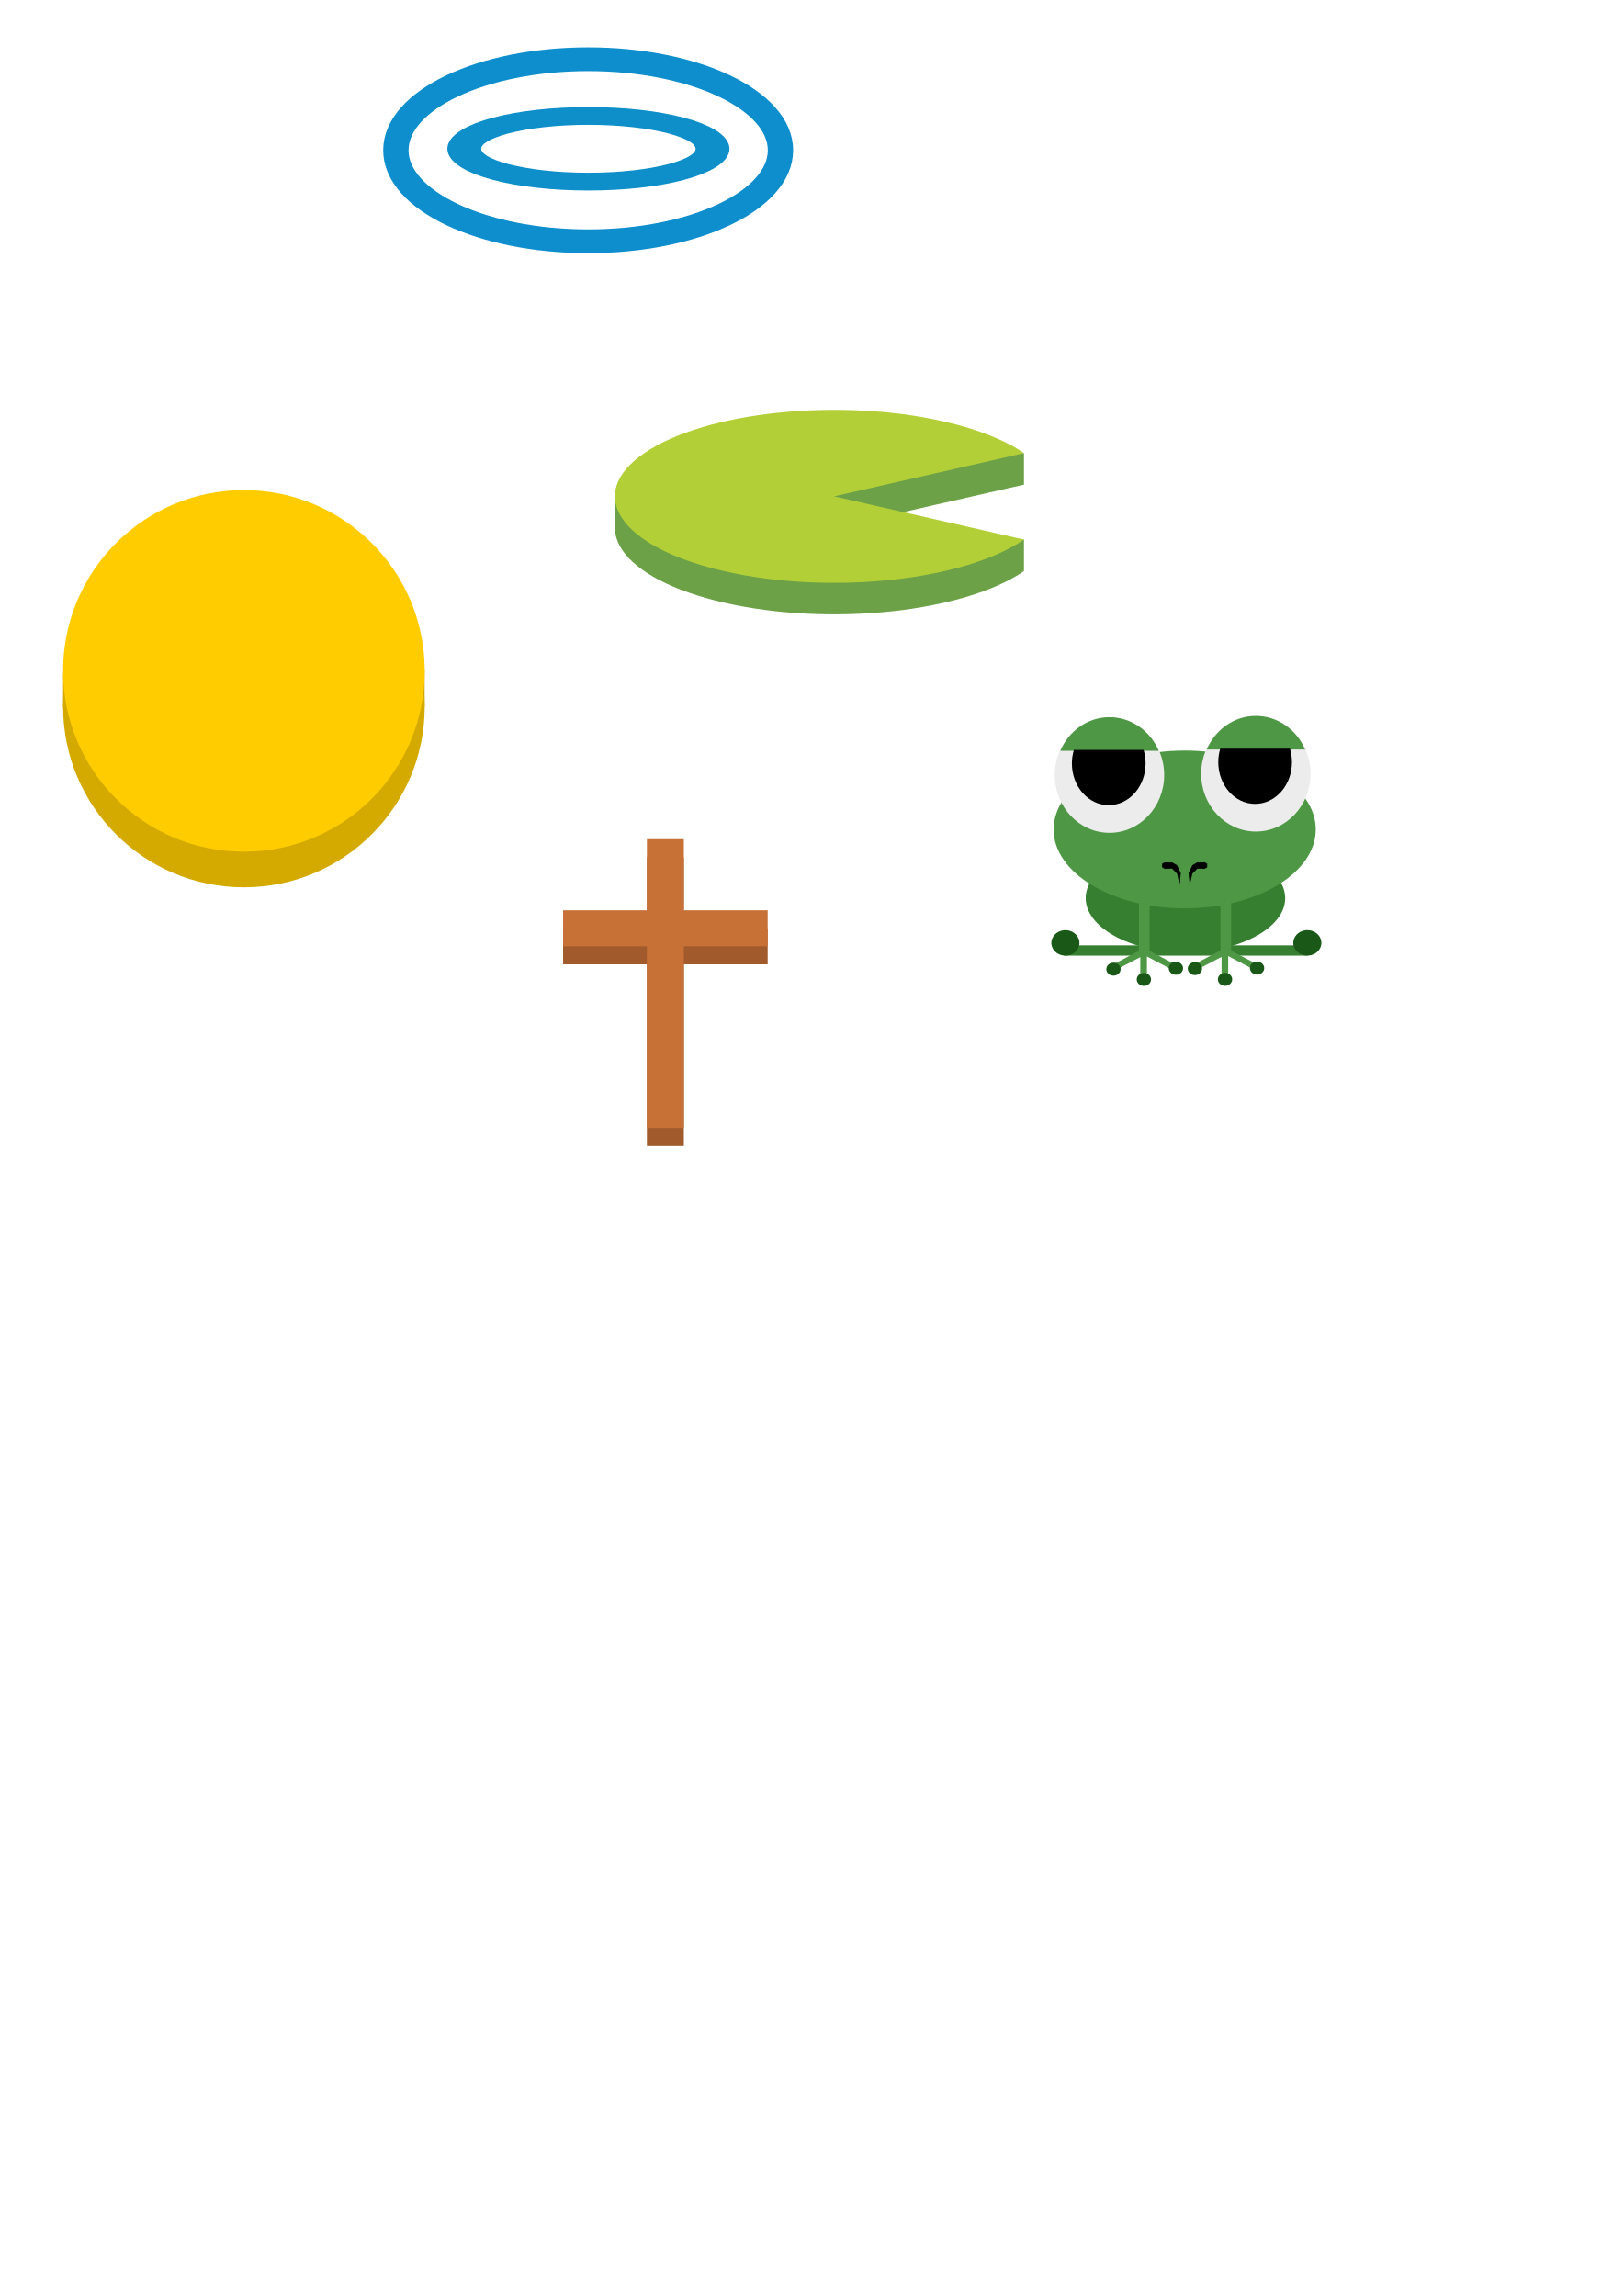
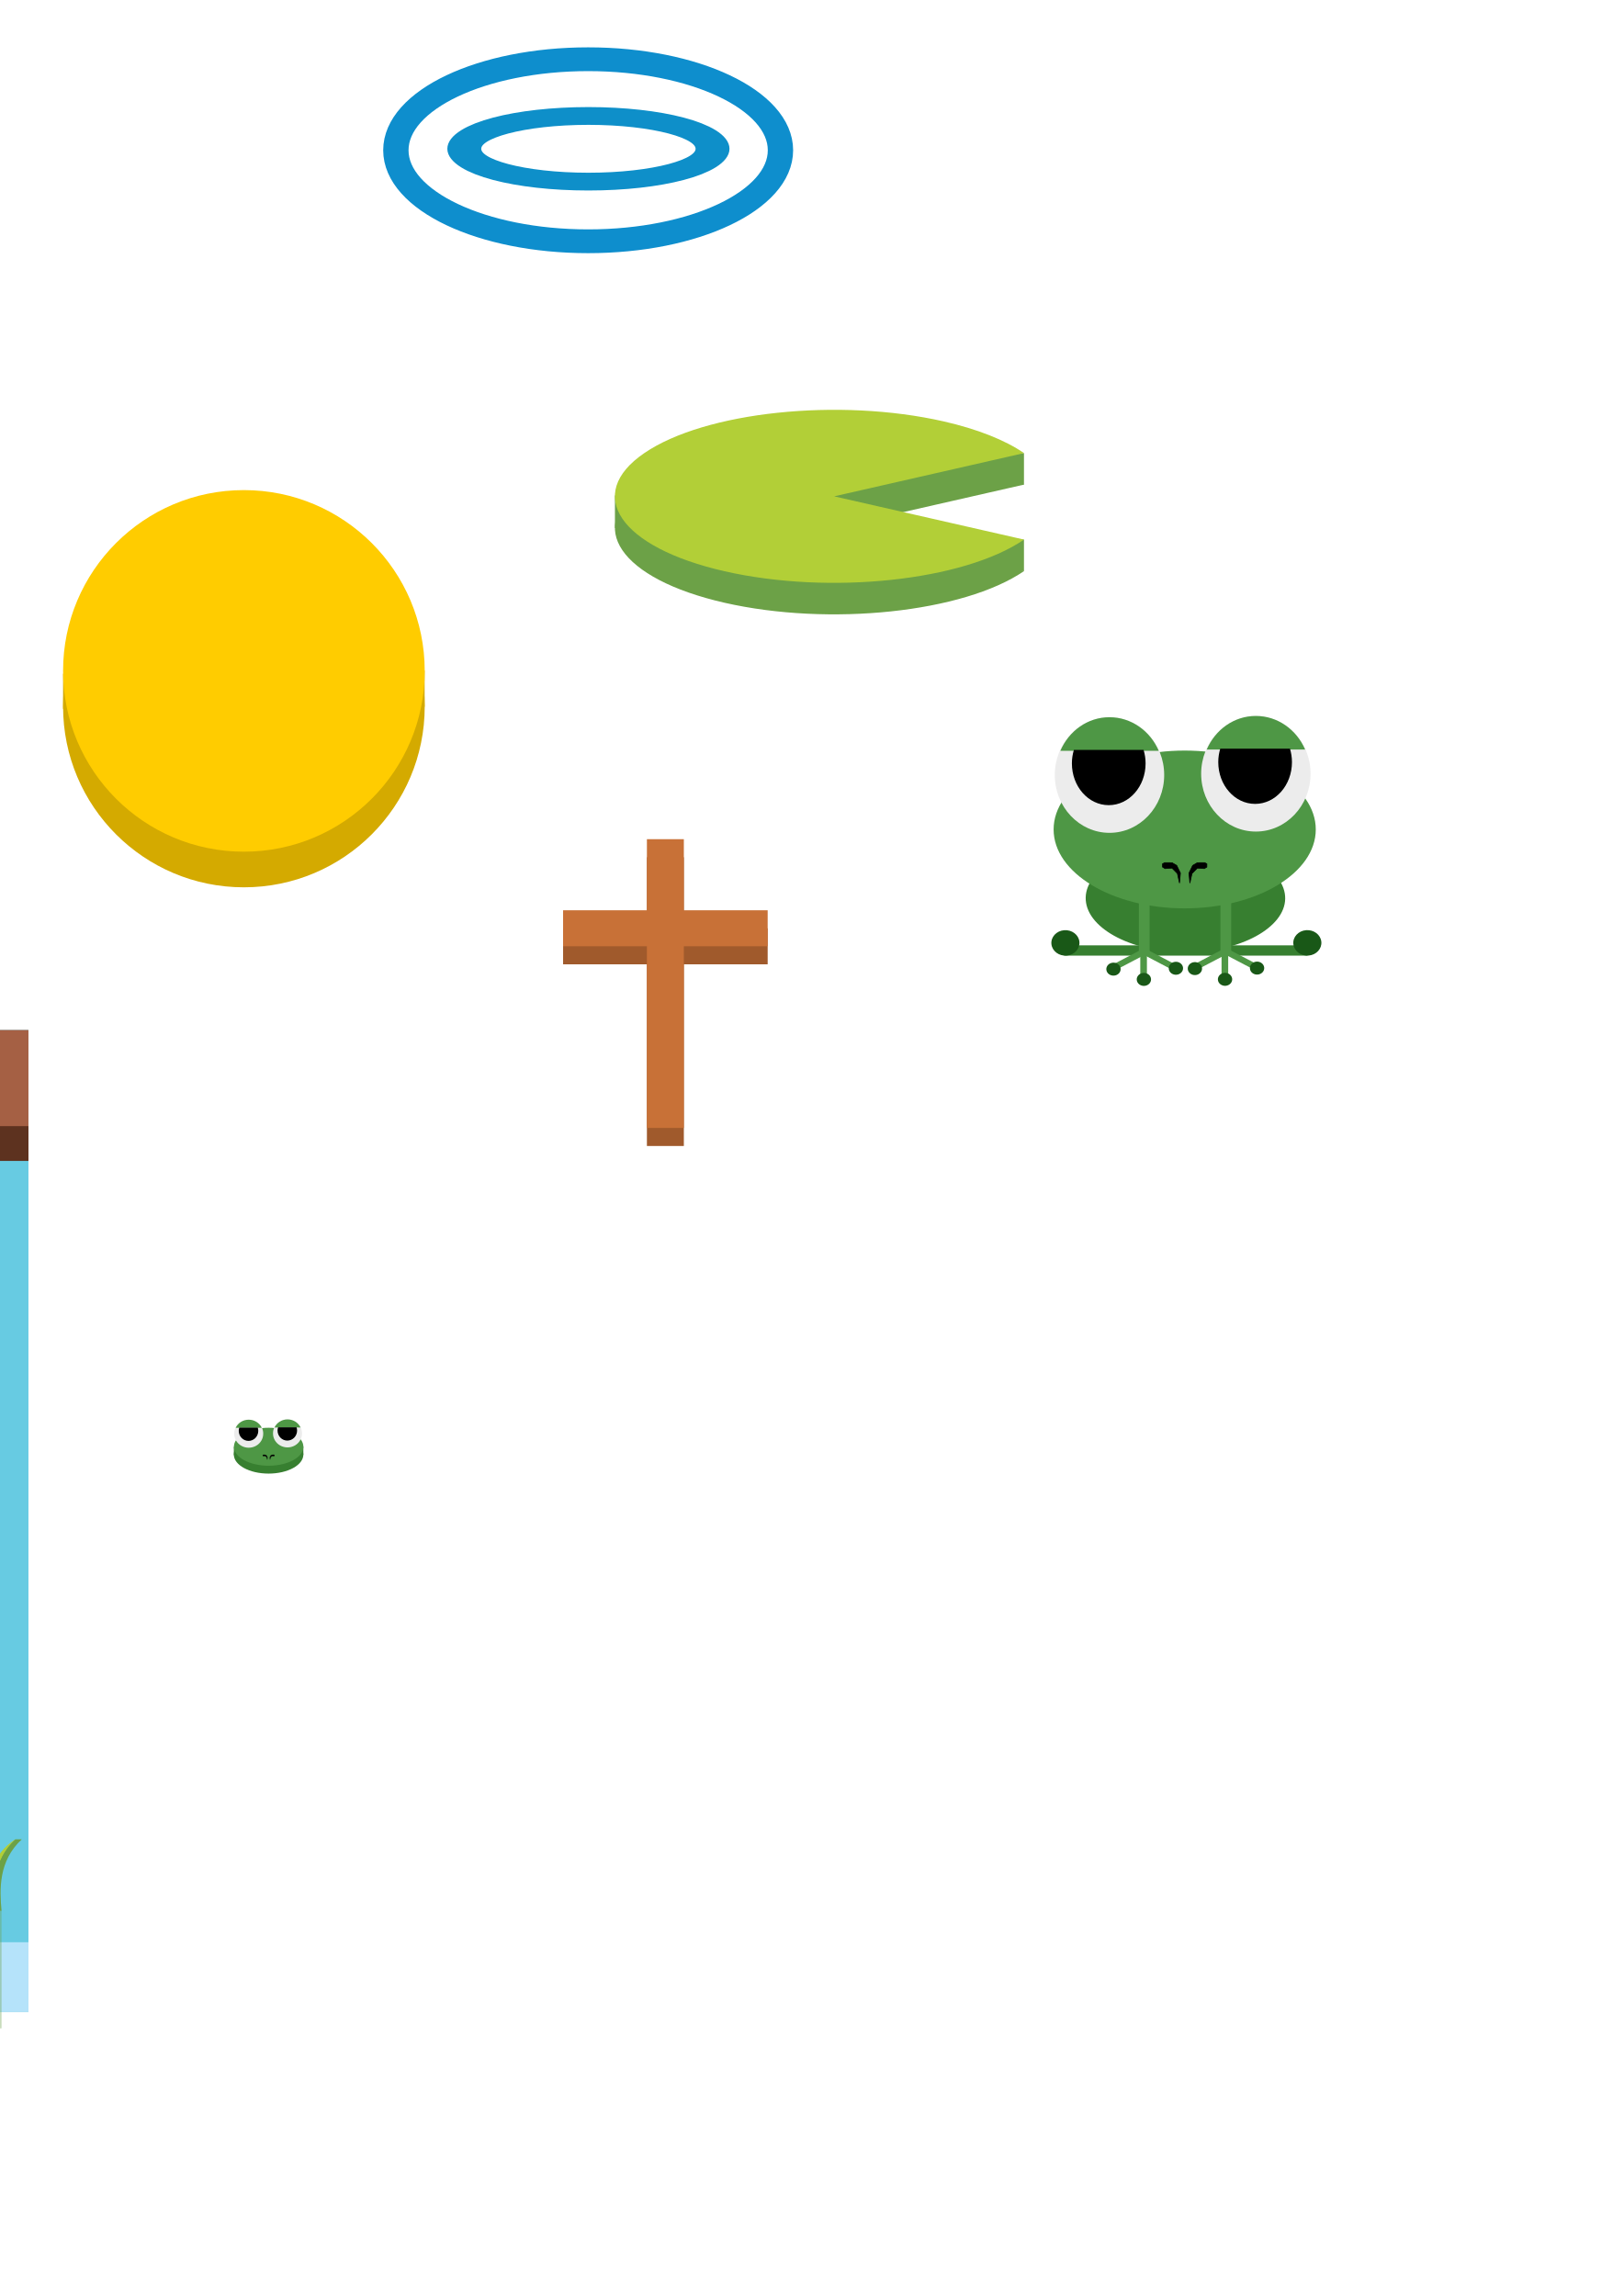
<svg xmlns="http://www.w3.org/2000/svg" width="210mm" height="297mm" id="svg2" version="1.1">
  <defs id="defs4">
-     </defs>
+     <linearGradient id="linearGradient5021">
+       <stop style="stop-color:#a56044;stop-opacity:1;" offset="0" id="stop5023" />
+       <stop id="stop5029" offset="0.353" style="stop-color:#94563d;stop-opacity:1;" />
+       <stop style="stop-color:#844d36;stop-opacity:1;" offset="1" id="stop5025" />
+     </linearGradient>
+   </defs>
  <g id="layer1">
+     <rect style="fill:#67cbe2;fill-opacity:1;fill-rule:nonzero;stroke:none" id="rect3093" width="640" height="480" x="-626.093" y="503.565" />
+     <rect style="fill:#b5e3fa;fill-opacity:1;fill-rule:nonzero;stroke:none" id="rect3093-2" width="640" height="34" x="-626.093" y="949.565" />
+     <rect style="fill:#a56044;fill-opacity:1;fill-rule:nonzero;stroke:none" id="rect3093-2-8" width="640" height="64" x="-626.093" y="503.565" />
    <g id="g4574" transform="translate(168,-312)">
      <path transform="matrix(2.818171,0,0,2.824683,-646.0958,-951.8932)" d="m 373.719,593.594 c -4.804,0.24 -8.987,1.546 -11.812,3.406 -2.825,1.86 -4.285,4.228 -3.875,6.719 0.41,2.491 2.684,4.75 6.094,6.312 3.41,1.563 7.915,2.427 12.719,2.188 4.804,-0.24 8.964,-1.546 11.781,-3.406 2.817,-1.86 4.285,-4.227 3.875,-6.719 -0.41,-2.491 -2.661,-4.75 -6.062,-6.312 -3.402,-1.563 -7.915,-2.427 -12.719,-2.188 z" id="path3914" style="fill:#377f30;fill-opacity:1;fill-rule:nonzero;stroke:none" />
      <path transform="matrix(2.929017,0,0,2.796146,-687.0163,-935.4356)" d="m 396.786,591.157 c 0,7.619 -9.794,13.795 -21.875,13.795 -12.081,0 -21.875,-6.176 -21.875,-13.795 0,-7.619 9.794,-13.795 21.875,-13.795 12.081,0 21.875,6.176 21.875,13.795 z" id="path3867" style="fill:#4e9745;fill-opacity:1;fill-rule:nonzero;stroke:none" />
      <path transform="matrix(3.482264,0,0,2.729591,-887.9802,-891.3963)" d="m 370.179,579.684 c 0,5.72 -3.438,10.357 -7.679,10.357 -4.241,0 -7.679,-4.637 -7.679,-10.357 0,-5.72 3.438,-10.357 7.679,-10.357 4.241,0 7.679,4.637 7.679,10.357 z" id="path3900" style="fill:#ececec;fill-opacity:1;fill-rule:nonzero;stroke:none" />
      <path id="path3869" d="m 374.328,662.653 c -10.675,0 -19.822,6.714 -24.014,16.424 l 48.117,0 c -4.191,-9.716 -13.425,-16.424 -24.103,-16.424 z" style="fill:#4e9745;fill-opacity:1;fill-rule:nonzero;stroke:none" />
      <path id="path3895" d="m 356.935,678.643 c -0.616,2.064 -0.971,4.27 -0.971,6.57 0,11.315 8.05,20.43 18.011,20.43 9.961,0 18.011,-9.115 18.011,-20.43 0,-2.3 -0.355,-4.506 -0.971,-6.57 l -34.079,0 z" style="fill:#000000;fill-opacity:1;fill-rule:nonzero;stroke:none" />
      <rect y="774.181" x="352.198" height="5.027" width="118.99" id="rect4036" style="fill:#377f30;fill-opacity:1;fill-rule:nonzero;stroke:none" />
      <rect y="750.618" x="388.706" height="28.553" width="5.244" id="rect4056" style="fill:#4e9745;fill-opacity:1;fill-rule:nonzero;stroke:none" />
      <rect y="750.655" x="428.588" height="28.553" width="5.244" id="rect4056-1" style="fill:#4e9745;fill-opacity:1;fill-rule:nonzero;stroke:none" />
      <rect y="777.758" x="429.123" height="11.104" width="3.246" id="rect4076" style="fill:#4e9745;fill-opacity:1;fill-rule:nonzero;stroke:none" />
      <rect y="774.185" x="389.393" height="15.636" width="3.246" id="rect4076-0" style="fill:#4e9745;fill-opacity:1;fill-rule:nonzero;stroke:none" />
      <rect transform="matrix(0.5367873,-0.8437176,0.8857875,0.464091,0,0)" y="783.745" x="-491.489" height="16.846" width="3.024" id="rect4076-0-4" style="fill:#4e9745;fill-opacity:1;fill-rule:nonzero;stroke:none" />
      <rect transform="matrix(0.5367873,-0.8437176,0.8857875,0.464091,0,0)" y="748.642" x="-510.169" height="16.846" width="3.024" id="rect4076-0-4-5" style="fill:#4e9745;fill-opacity:1;fill-rule:nonzero;stroke:none" />
      <rect transform="matrix(0.5367873,0.8437176,-0.8857875,0.464091,0,0)" y="85.658" x="871.64" height="16.846" width="3.024" id="rect4076-0-49" style="fill:#4e9745;fill-opacity:1;fill-rule:nonzero;stroke:none" />
      <rect transform="matrix(0.5367873,0.8437176,-0.8857875,0.464091,0,0)" y="52.559" x="890.036" height="16.846" width="3.024" id="rect4076-0-49-5" style="fill:#4e9745;fill-opacity:1;fill-rule:nonzero;stroke:none" />
      <path transform="matrix(3.482264,0,0,2.729591,-816.4294,-892.0165)" d="m 370.179,579.684 c 0,5.72 -3.438,10.357 -7.679,10.357 -4.241,0 -7.679,-4.637 -7.679,-10.357 0,-5.72 3.438,-10.357 7.679,-10.357 4.241,0 7.679,4.637 7.679,10.357 z" id="path3900-6" style="fill:#ececec;fill-opacity:1;fill-rule:nonzero;stroke:none" />
      <path id="path3869-4" d="m 445.879,662.033 c -10.675,0 -19.821,6.714 -24.014,16.424 l 48.117,0 c -4.191,-9.716 -13.424,-16.424 -24.103,-16.424 z" style="fill:#4e9745;fill-opacity:1;fill-rule:nonzero;stroke:none" />
      <path id="path3895-8" d="m 428.486,678.023 c -0.616,2.064 -0.971,4.269 -0.971,6.57 0,11.315 8.05,20.431 18.011,20.431 9.961,0 18.011,-9.116 18.011,-20.431 0,-2.3 -0.355,-4.506 -0.971,-6.57 l -34.079,0 z" style="fill:#000000;fill-opacity:1;fill-rule:nonzero;stroke:none" />
      <path transform="matrix(2.825233,0,0,2.563826,-529.1886,-795.3286)" d="m 356.46,611.483 c 0.121,1.337 -0.864,2.519 -2.201,2.64 -1.337,0.121 -2.519,-0.864 -2.64,-2.201 -0.121,-1.337 0.864,-2.519 2.201,-2.64 1.337,-0.121 2.519,0.864 2.64,2.201" id="path3924" style="fill:#195817;fill-opacity:1;fill-rule:nonzero;stroke:none" />
      <path transform="matrix(2.825233,0,0,2.563826,-647.4533,-795.3092)" d="m 356.46,611.483 c 0.121,1.337 -0.864,2.519 -2.201,2.64 -1.337,0.121 -2.519,-0.864 -2.64,-2.201 -0.121,-1.337 0.864,-2.519 2.201,-2.64 1.337,-0.121 2.519,0.864 2.64,2.201" id="path3924-0" style="fill:#195817;fill-opacity:1;fill-rule:nonzero;stroke:none" />
      <path transform="matrix(2.825233,0,0,2.563826,-617.2822,-796.1641)" d="m 363.713,616.761 c 0.062,0.681 -0.44,1.282 -1.121,1.344 -0.681,0.062 -1.282,-0.44 -1.344,-1.121 -0.062,-0.681 0.44,-1.282 1.121,-1.344 0.681,-0.062 1.282,0.44 1.344,1.121" id="path3944" style="fill:#195817;fill-opacity:1;fill-rule:nonzero;stroke:none" />
      <path d="m 363.713,616.761 c 0.062,0.681 -0.44,1.282 -1.121,1.344 -0.681,0.062 -1.282,-0.44 -1.344,-1.121 -0.062,-0.681 0.44,-1.282 1.121,-1.344 0.681,-0.062 1.282,0.44 1.344,1.121" id="path3944-3" style="fill:#195817;fill-opacity:1;fill-rule:nonzero;stroke:none" transform="matrix(2.825233,0,0,2.563826,-647.802,-795.7357)" />
      <path transform="matrix(2.825233,0,0,2.563826,-632.9374,-790.7156)" d="m 363.713,616.761 c 0.062,0.681 -0.44,1.282 -1.121,1.344 -0.681,0.062 -1.282,-0.44 -1.344,-1.121 -0.062,-0.681 0.44,-1.282 1.121,-1.344 0.681,-0.062 1.282,0.44 1.344,1.121" id="path3944-4" style="fill:#195817;fill-opacity:1;fill-rule:nonzero;stroke:none" />
      <path transform="matrix(2.825233,0,0,2.563826,-608.0008,-796.0035)" d="m 363.713,616.761 c 0.062,0.681 -0.44,1.282 -1.121,1.344 -0.681,0.062 -1.282,-0.44 -1.344,-1.121 -0.062,-0.681 0.44,-1.282 1.121,-1.344 0.681,-0.062 1.282,0.44 1.344,1.121" id="path3944-4-0" style="fill:#195817;fill-opacity:1;fill-rule:nonzero;stroke:none" />
      <path transform="matrix(2.825233,0,0,2.563826,-577.6096,-796.2466)" d="m 363.713,616.761 c 0.062,0.681 -0.44,1.282 -1.121,1.344 -0.681,0.062 -1.282,-0.44 -1.344,-1.121 -0.062,-0.681 0.44,-1.282 1.121,-1.344 0.681,-0.062 1.282,0.44 1.344,1.121" id="path3944-4-0-0" style="fill:#195817;fill-opacity:1;fill-rule:nonzero;stroke:none" />
      <path transform="matrix(2.825233,0,0,2.563826,-593.2675,-790.7544)" d="m 363.713,616.761 c 0.062,0.681 -0.44,1.282 -1.121,1.344 -0.681,0.062 -1.282,-0.44 -1.344,-1.121 -0.062,-0.681 0.44,-1.282 1.121,-1.344 0.681,-0.062 1.282,0.44 1.344,1.121" id="path3944-4-0-0-5" style="fill:#195817;fill-opacity:1;fill-rule:nonzero;stroke:none" />
      <g transform="matrix(2.825233,0,0,2.563826,-973.3891,-809.6983)" id="g4392">
        <path style="fill:#000000;fill-opacity:1;stroke:#000000;stroke-width:0.119;stroke-linecap:butt;stroke-linejoin:miter;stroke-miterlimit:4;stroke-opacity:1;stroke-dasharray:none" d="m 487.852,602.016 -1.25,-0.016 -0.391,0.227 0,0.625 0.438,0.297 1.211,-0.094 0.922,1.031 0.367,1.828 0.156,-1.914 -0.641,-1.461 -0.812,-0.524" id="path4367" />
        <path style="fill:#000000;fill-opacity:1;stroke:#000000;stroke-width:0.119;stroke-linecap:butt;stroke-linejoin:miter;stroke-miterlimit:4;stroke-opacity:1;stroke-dasharray:none" d="m 492.239,602.016 1.25,-0.016 0.391,0.227 0,0.625 -0.438,0.297 -1.211,-0.094 -0.922,1.031 -0.367,1.828 -0.156,-1.914 0.641,-1.461 0.812,-0.524" id="path4367-1" />
      </g>
    </g>
    <g id="g4568" transform="translate(-42,-310)">
      <path transform="translate(-0.7071183,3.989592)" d="m 250.316,651.433 c 0,48.816 -39.573,88.388 -88.388,88.388 -48.816,0 -88.388,-39.573 -88.388,-88.388 0,-48.816 39.573,-88.388 88.388,-88.388 48.816,0 88.388,39.573 88.388,88.388 z" id="path4396" style="fill:#d4aa00;fill-opacity:1;fill-rule:nonzero;stroke:none" />
      <rect y="639.368" x="72.832" height="17.192" width="6.01" id="rect4465" style="fill:#d4aa00;fill-opacity:1;fill-rule:nonzero;stroke:none" />
      <rect y="637.865" x="247.134" height="17.633" width="2.431" id="rect4467" style="fill:#d4aa00;fill-opacity:1;fill-rule:nonzero;stroke:none" />
      <path d="m 250.316,651.433 c 0,48.816 -39.573,88.388 -88.388,88.388 -48.816,0 -88.388,-39.573 -88.388,-88.388 0,-48.816 39.573,-88.388 88.388,-88.388 48.816,0 88.388,39.573 88.388,88.388 z" id="path4396-4" style="fill:#ffcc00;fill-opacity:1;fill-rule:nonzero;stroke:none" transform="translate(-0.7071183,-13.43501)" />
    </g>
    <g id="g4604" transform="translate(708,-444)">
      <path d="m -432.749,897.865 100,0 0,17.593 -100,0 z m 40.972,-34.756 18.056,0 0,141.169 -18.056,0 z" style="fill:#a05a2c;fill-opacity:1;fill-rule:nonzero;stroke:none" id="rect4440" />
      <path d="m -432.749,889.035 100,0 0,17.593 -100,0 z m 40.972,-34.756 18.056,0 0,141.169 -18.056,0 z" style="fill:#c87137;fill-opacity:1;fill-rule:nonzero;stroke:none" id="rect4440-5" />
    </g>
    <g id="g4560" transform="translate(698,-252)">
      <g id="g4531">
        <rect style="fill:#6ca147;fill-opacity:1;fill-rule:nonzero;stroke:none" id="rect4511" width="27.64" height="15.405" x="-225.101" y="473.535" />
        <path style="fill:#6ca147;fill-opacity:1;fill-rule:nonzero;stroke:none" id="path4469-0" d="m -24.002,321.214 c -64.046,37.879 -205.893,50.857 -316.824,28.988 -110.931,-21.869 -148.939,-70.305 -84.893,-108.184 64.046,-37.879 205.893,-50.857 316.824,-28.988 35.258,6.951 64.536,16.948 84.893,28.988 l -200.858,39.598 z" transform="matrix(0.4620774,0,0,0.5339998,-186.3356,359.6817)" />
        <rect style="fill:#6ca147;fill-opacity:1;fill-rule:nonzero;stroke:none" id="rect4509" width="5.881" height="15.971" x="-397.408" y="494.207" />
        <rect style="fill:#6ca147;fill-opacity:1;fill-rule:nonzero;stroke:none" id="rect4511-5" width="27.64" height="15.405" x="-225.101" y="515.795" />
        <path style="fill:#b2cf37;fill-opacity:1;fill-rule:nonzero;stroke:none" id="path4469-0-6" d="m -24.002,321.214 c -64.046,37.879 -205.893,50.857 -316.824,28.988 -110.931,-21.869 -148.939,-70.305 -84.893,-108.184 64.046,-37.879 205.893,-50.857 316.824,-28.988 35.258,6.951 64.536,16.948 84.893,28.988 l -200.858,39.598 z" transform="matrix(0.4620774,0,0,0.5339998,-186.3356,344.2771)" />
      </g>
    </g>
    <g id="g4556" transform="translate(616,-278)">
      <path transform="matrix(0.2472881,0,0,0.1297005,-412.8293,309.7218)" d="m 586.899,316.264 c 0,68.342 -109.854,123.744 -245.366,123.744 -135.512,0 -245.366,-55.402 -245.366,-123.744 0,-68.342 109.854,-123.744 245.366,-123.744 135.512,0 245.366,55.402 245.366,123.744 z" id="path4418-8-9" style="fill:none;stroke:#0e8fc9;stroke-width:67.005;stroke-miterlimit:4;stroke-opacity:1;stroke-dasharray:none;stroke-dashoffset:0" />
      <path transform="matrix(0.3831011,0,0,0.3596143,-459.3336,237.7261)" d="m 586.899,316.264 c 0,68.342 -109.854,123.744 -245.366,123.744 -135.512,0 -245.366,-55.402 -245.366,-123.744 0,-68.342 109.854,-123.744 245.366,-123.744 135.512,0 245.366,55.402 245.366,123.744 z" id="path4418" style="fill:none;stroke:#0e8ecd;stroke-width:32.33;stroke-miterlimit:4;stroke-opacity:1;stroke-dasharray:none;stroke-dashoffset:0" />
    </g>
+     <path style="fill:#6ca147;fill-opacity:1;stroke:none" d="m -589.898,907.304 2.092,-0.005 c 0,0 9.288,7.521 6.603,28.02 l -2.094,0.004 c 0.644,-8.415 1.02,-19.605 -6.601,-28.02 z" id="path3876-1" />
+     <path style="fill:#b2cf37;fill-opacity:1;stroke:none" d="m -587.804,907.3 c 7.819,5.84 9.793,16.839 9.121,26.078 l -2.52,1.942 c 0.644,-8.415 1.02,-19.605 -6.601,-28.02 z" id="path3876" />
+     <g id="g3917" transform="matrix(0.8037536,0,0,0.8037536,85.57914,206.5929)">
+       <path id="path3876-1-7" d="m -839.773,849.223 4.5,-0.01 c 0,0 19.984,16.181 14.207,60.289 l -4.505,0.009 c 1.386,-18.106 2.194,-42.181 -14.202,-60.288 z" style="fill:#6ca147;fill-opacity:1;stroke:none" />
+       <path id="path3876-4" d="m -835.268,849.217 c 16.823,12.565 21.071,36.23 19.624,56.109 l -5.423,4.178 c 1.386,-18.106 2.194,-42.181 -14.202,-60.288 z" style="fill:#b2cf37;fill-opacity:1;stroke:none" />
+     </g>
+     <g id="g3917-0" transform="matrix(-0.8037536,0,0,0.8037536,-1176.937,209.7688)">
+       <path id="path3876-1-7-9" d="m -839.773,849.223 4.5,-0.01 c 0,0 19.984,16.181 14.207,60.289 l -4.505,0.009 c 1.386,-18.106 2.194,-42.181 -14.202,-60.288 z" style="fill:#6ca147;fill-opacity:1;stroke:none" />
+       <path id="path3876-4-4" d="m -835.268,849.217 c 16.823,12.565 21.071,36.23 19.624,56.109 l -5.423,4.178 c 1.386,-18.106 2.194,-42.181 -14.202,-60.288 z" style="fill:#b2cf37;fill-opacity:1;stroke:none" />
+     </g>
+     <g id="g3917-0-8" transform="matrix(-0.4412944,0,0,0.4412944,-887.1587,539.8655)">
+       <path id="path3876-1-7-9-8" d="m -839.773,849.223 4.5,-0.01 c 0,0 19.984,16.181 14.207,60.289 l -4.505,0.009 c 1.386,-18.106 2.194,-42.181 -14.202,-60.288 z" style="fill:#6ca147;fill-opacity:1;stroke:none" />
+       <path id="path3876-4-4-2" d="m -835.268,849.217 c 16.823,12.565 21.071,36.23 19.624,56.109 l -5.423,4.178 c 1.386,-18.106 2.194,-42.181 -14.202,-60.288 z" style="fill:#b2cf37;fill-opacity:1;stroke:none" />
+     </g>
+     <g id="g3917-0-8-4" transform="matrix(-0.587922,0,0,0.587922,-987.8277,409.2423)">
+       <path id="path3876-1-7-9-8-5" d="m -839.773,849.223 4.5,-0.01 c 0,0 19.984,16.181 14.207,60.289 l -4.505,0.009 c 1.386,-18.106 2.194,-42.181 -14.202,-60.288 z" style="fill:#6ca147;fill-opacity:1;stroke:none" />
+       <path id="path3876-4-4-2-5" d="m -835.268,849.217 c 16.823,12.565 21.071,36.23 19.624,56.109 l -5.423,4.178 c 1.386,-18.106 2.194,-42.181 -14.202,-60.288 z" style="fill:#b2cf37;fill-opacity:1;stroke:none" />
+     </g>
+     <g id="g3917-1" transform="matrix(0.65,0,0,0.5593753,-63.96829,426.8434)">
+       <path id="path3876-1-7-7" d="m -839.773,849.223 4.5,-0.01 c 0,0 19.984,16.181 14.207,60.289 l -4.505,0.009 c 1.386,-18.106 2.194,-42.181 -14.202,-60.288 z" style="fill:#6ca147;fill-opacity:1;stroke:none" />
+       <path id="path3876-4-1" d="m -835.268,849.217 c 16.823,12.565 21.071,36.23 19.624,56.109 l -5.423,4.178 c 1.386,-18.106 2.194,-42.181 -14.202,-60.288 z" style="fill:#b2cf37;fill-opacity:1;stroke:none" />
+     </g>
+     <g id="g4131" transform="matrix(0.2662053,0,0,0.2662053,-259.4978,728.1388)">
+       <rect y="666.459" x="-1134.376" height="134.704" width="4.596" id="rect4017" style="fill:#b2cf37;fill-opacity:1;fill-rule:nonzero;stroke:none" />
+       <rect y="666.459" x="-1138.972" height="134.704" width="4.596" id="rect4017-1" style="fill:#6ca147;fill-opacity:1;fill-rule:nonzero;stroke:none" />
+       <g transform="matrix(0.2829342,0,0,0.2238102,-753.9152,463.6315)" id="g4085">
+         <rect style="fill:#451808;fill-opacity:1;fill-rule:nonzero;stroke:none" id="rect4063" width="36.75" height="8.078" x="-1356.75" y="597.534" ry="0" />
+         <rect style="fill:#451808;fill-opacity:1;fill-rule:nonzero;stroke:none" id="rect4041-5" width="69.178" height="352.073" x="-1454.214" y="197.77" ry="33.234" transform="matrix(0.9608236,-0.2771607,0,1,0,0)" />
+         <rect style="fill:#451808;fill-opacity:1;fill-rule:nonzero;stroke:none" id="rect4065" width="37.237" height="7.865" x="-1184.353" y="1230.105" ry="0" transform="matrix(0.9731178,0.2303077,-0.1847764,0.9827806,0,0)" />
+         <rect style="fill:#451808;fill-opacity:1;fill-rule:nonzero;stroke:none" id="rect4065-2" width="37.123" height="6.686" x="-1181.91" y="879.138" ry="0" transform="matrix(0.974241,0.2255093,-0.2255093,0.974241,0,0)" />
+         <rect style="fill:#68230b;fill-opacity:1;fill-rule:nonzero;stroke:none" id="rect4041" width="69.178" height="352.073" x="-1418.889" y="215.507" ry="33.234" transform="matrix(0.9608236,-0.2771607,0,1,0,0)" />
+       </g>
+     </g>
+     <g id="g4141" transform="matrix(-0.3031453,0,0,0.2602168,-875.898,704.8052)">
+       <rect y="798.446" x="-1082.338" height="134.704" width="4.596" id="rect4017-7" style="fill:#b2cf37;fill-opacity:1;fill-rule:nonzero;stroke:none" />
+       <rect y="798.446" x="-1086.934" height="134.704" width="4.596" id="rect4017-1-6" style="fill:#6ca147;fill-opacity:1;fill-rule:nonzero;stroke:none" />
+       <g transform="matrix(0.2829342,0,0,0.2238102,-701.8767,595.6189)" id="g4085-1">
+         <rect style="fill:#451808;fill-opacity:1;fill-rule:nonzero;stroke:none" id="rect4063-4" width="36.75" height="8.078" x="-1356.75" y="597.534" ry="0" />
+         <rect style="fill:#451808;fill-opacity:1;fill-rule:nonzero;stroke:none" id="rect4041-5-2" width="69.178" height="352.073" x="-1454.214" y="197.77" ry="33.234" transform="matrix(0.9608236,-0.2771607,0,1,0,0)" />
+         <rect style="fill:#451808;fill-opacity:1;fill-rule:nonzero;stroke:none" id="rect4065-3" width="37.237" height="7.865" x="-1184.353" y="1230.105" ry="0" transform="matrix(0.9731178,0.2303077,-0.1847764,0.9827806,0,0)" />
+         <rect style="fill:#451808;fill-opacity:1;fill-rule:nonzero;stroke:none" id="rect4065-2-2" width="37.123" height="6.686" x="-1181.91" y="879.138" ry="0" transform="matrix(0.974241,0.2255093,-0.2255093,0.974241,0,0)" />
+         <rect style="fill:#68230b;fill-opacity:1;fill-rule:nonzero;stroke:none" id="rect4041-2" width="69.178" height="352.073" x="-1418.889" y="215.507" ry="33.234" transform="matrix(0.9608236,-0.2771607,0,1,0,0)" />
+       </g>
+     </g>
+     <rect style="opacity:0.37;fill:#6ca147;fill-opacity:1;fill-rule:nonzero;stroke:none" id="rect4532" width="3.688" height="55.392" x="-578" y="937.303" />
+     <rect style="opacity:0.37;fill:#b2cf37;fill-opacity:1;fill-rule:nonzero;stroke:none" id="rect4534" width="4.25" height="58.688" x="-574.312" y="934.237" />
+     <rect style="opacity:0.37;fill:#6ca147;fill-opacity:1;fill-rule:nonzero;stroke:none" id="rect4532-7" width="2.989" height="55.392" x="-600.594" y="935.553" />
+     <rect style="opacity:0.37;fill:#b2cf37;fill-opacity:1;fill-rule:nonzero;stroke:none" id="rect4534-7" width="3.445" height="58.688" x="-597.604" y="932.487" />
+     <rect style="opacity:0.37;fill:#6ca147;fill-opacity:1;fill-rule:nonzero;stroke:none" id="rect4532-7-7" width="2.148" height="55.392" x="-583.31" y="935.309" />
+     <rect style="opacity:0.37;fill:#b2cf37;fill-opacity:1;fill-rule:nonzero;stroke:none" id="rect4534-7-3" width="2.475" height="58.688" x="-581.163" y="932.244" />
+     <rect style="opacity:0.37;fill:#6ca147;fill-opacity:1;fill-rule:nonzero;stroke:none" id="rect4532-7-7-3" width="1.219" height="55.39" x="-562.705" y="941.399" />
+     <rect style="opacity:0.37;fill:#b2cf37;fill-opacity:1;fill-rule:nonzero;stroke:none" id="rect4534-7-3-5" width="1.22" height="58.676" x="-561.486" y="938.342" />
+     <rect style="opacity:0.37;fill:#6ca147;fill-opacity:1;fill-rule:nonzero;stroke:none" id="rect4532-7-7-3-9" width="1.377" height="47.536" x="546.414" y="945.06" transform="scale(-1,1)" />
+     <rect style="opacity:0.37;fill:#b2cf37;fill-opacity:1;fill-rule:nonzero;stroke:none" id="rect4534-7-3-5-9" width="1.379" height="50.284" x="547.802" y="942.509" transform="scale(-1,1)" />
+     <rect style="opacity:0.37;fill:#6ca147;fill-opacity:1;fill-rule:nonzero;stroke:none" id="rect4532-7-7-3-9-8" width="1.978" height="55.354" x="522.842" y="941.224" transform="scale(-1,1)" />
+     <rect style="opacity:0.37;fill:#b2cf37;fill-opacity:1;fill-rule:nonzero;stroke:none" id="rect4534-7-3-5-9-1" width="2.4" height="58.5" x="524.831" y="938.429" transform="scale(-1,1)" />
+     <rect style="opacity:0.37;fill:#6ca147;fill-opacity:1;fill-rule:nonzero;stroke:none" id="rect4532-7-7-3-9-8-8" width="3.571" height="57.362" x="513.463" y="938.68" transform="scale(-1,1)" />
+     <rect style="opacity:0.37;fill:#b2cf37;fill-opacity:1;fill-rule:nonzero;stroke:none" id="rect4534-7-3-5-9-1-2" width="4.334" height="60.621" x="517.054" y="935.785" transform="scale(-1,1)" />
+     <rect style="opacity:0.37;fill:#6ca147;fill-opacity:1;fill-rule:nonzero;stroke:none" id="rect4532-7-7-3-9-8-6" width="2.575" height="56.107" x="502.591" y="942.86" transform="scale(-1,1)" />
+     <rect style="opacity:0.37;fill:#b2cf37;fill-opacity:1;fill-rule:nonzero;stroke:none" id="rect4534-7-3-5-9-1-6" width="3.125" height="59.295" x="505.181" y="940.027" transform="scale(-1,1)" />
+     <path style="fill:#6ca147;fill-opacity:1;stroke:none" d="m -10.697,904.886 -2.241,-0.005 c 0,0 -9.953,7.804 -7.075,29.076 l 2.244,0.004 c -0.69,-8.732 -1.093,-20.343 7.073,-29.075 z" id="path3876-1-0" />
+     <path style="fill:#b2cf37;fill-opacity:1;stroke:none" d="m -12.94,904.883 c -8.378,6.06 -10.494,17.473 -9.774,27.06 l 2.701,2.015 c -0.69,-8.732 -1.093,-20.343 7.073,-29.075 z" id="path3876-3" />
+     <g id="g3917-8" transform="matrix(-0.8612772,0,0,0.8340286,-734.5165,177.7817)">
+       <path id="path3876-1-7-0" d="m -839.773,849.223 4.5,-0.01 c 0,0 19.984,16.181 14.207,60.289 l -4.505,0.009 c 1.386,-18.106 2.194,-42.181 -14.202,-60.288 z" style="fill:#6ca147;fill-opacity:1;stroke:none" />
+       <path id="path3876-4-12" d="m -835.268,849.217 c 16.823,12.565 21.071,36.23 19.624,56.109 l -5.423,4.178 c 1.386,-18.106 2.194,-42.181 -14.202,-60.288 z" style="fill:#b2cf37;fill-opacity:1;stroke:none" />
+     </g>
+     <g id="g3917-0-5" transform="matrix(0.8612772,0,0,0.8340286,618.3564,181.0772)">
+       <path id="path3876-1-7-9-0" d="m -839.773,849.223 4.5,-0.01 c 0,0 19.984,16.181 14.207,60.289 l -4.505,0.009 c 1.386,-18.106 2.194,-42.181 -14.202,-60.288 z" style="fill:#6ca147;fill-opacity:1;stroke:none" />
+       <path id="path3876-4-4-9" d="m -835.268,849.217 c 16.823,12.565 21.071,36.23 19.624,56.109 l -5.423,4.178 c 1.386,-18.106 2.194,-42.181 -14.202,-60.288 z" style="fill:#b2cf37;fill-opacity:1;stroke:none" />
+     </g>
+     <g id="g3917-0-8-47" transform="matrix(0.4728773,0,0,0.4579167,307.8389,523.6078)">
+       <path id="path3876-1-7-9-8-8" d="m -839.773,849.223 4.5,-0.01 c 0,0 19.984,16.181 14.207,60.289 l -4.505,0.009 c 1.386,-18.106 2.194,-42.181 -14.202,-60.288 z" style="fill:#6ca147;fill-opacity:1;stroke:none" />
+       <path id="path3876-4-4-2-3" d="m -835.268,849.217 c 16.823,12.565 21.071,36.23 19.624,56.109 l -5.423,4.178 c 1.386,-18.106 2.194,-42.181 -14.202,-60.288 z" style="fill:#b2cf37;fill-opacity:1;stroke:none" />
+     </g>
+     <g id="g3917-0-8-4-5" transform="matrix(0.6299987,0,0,0.6100673,415.7126,388.0643)">
+       <path id="path3876-1-7-9-8-5-1" d="m -839.773,849.223 4.5,-0.01 c 0,0 19.984,16.181 14.207,60.289 l -4.505,0.009 c 1.386,-18.106 2.194,-42.181 -14.202,-60.288 z" style="fill:#6ca147;fill-opacity:1;stroke:none" />
+       <path id="path3876-4-4-2-5-2" d="m -835.268,849.217 c 16.823,12.565 21.071,36.23 19.624,56.109 l -5.423,4.178 c 1.386,-18.106 2.194,-42.181 -14.202,-60.288 z" style="fill:#b2cf37;fill-opacity:1;stroke:none" />
+     </g>
+     <g id="g3917-1-0" transform="matrix(-0.6965196,0,0,0.5804453,-574.2662,406.3284)">
+       <path id="path3876-1-7-7-1" d="m -839.773,849.223 4.5,-0.01 c 0,0 19.984,16.181 14.207,60.289 l -4.505,0.009 c 1.386,-18.106 2.194,-42.181 -14.202,-60.288 z" style="fill:#6ca147;fill-opacity:1;stroke:none" />
+       <path id="path3876-4-1-6" d="m -835.268,849.217 c 16.823,12.565 21.071,36.23 19.624,56.109 l -5.423,4.178 c 1.386,-18.106 2.194,-42.181 -14.202,-60.288 z" style="fill:#b2cf37;fill-opacity:1;stroke:none" />
+     </g>
+     <g id="g4131-4" transform="matrix(-0.2852573,0,0,0.2762325,-364.7428,718.9728)">
+       <rect y="666.459" x="-1134.376" height="134.704" width="4.596" id="rect4017-0" style="fill:#b2cf37;fill-opacity:1;fill-rule:nonzero;stroke:none" />
+       <rect y="666.459" x="-1138.972" height="134.704" width="4.596" id="rect4017-1-61" style="fill:#6ca147;fill-opacity:1;fill-rule:nonzero;stroke:none" />
+       <g transform="matrix(0.2829342,0,0,0.2238102,-753.9152,463.6315)" id="g4085-8">
+         <rect style="fill:#451808;fill-opacity:1;fill-rule:nonzero;stroke:none" id="rect4063-9" width="36.75" height="8.078" x="-1356.75" y="597.534" ry="0" />
+         <rect style="fill:#451808;fill-opacity:1;fill-rule:nonzero;stroke:none" id="rect4041-5-8" width="69.178" height="352.073" x="-1454.214" y="197.77" ry="33.234" transform="matrix(0.9608236,-0.2771607,0,1,0,0)" />
+         <rect style="fill:#451808;fill-opacity:1;fill-rule:nonzero;stroke:none" id="rect4065-4" width="37.237" height="7.865" x="-1184.353" y="1230.105" ry="0" transform="matrix(0.9731178,0.2303077,-0.1847764,0.9827806,0,0)" />
+         <rect style="fill:#451808;fill-opacity:1;fill-rule:nonzero;stroke:none" id="rect4065-2-1" width="37.123" height="6.686" x="-1181.91" y="879.138" ry="0" transform="matrix(0.974241,0.2255093,-0.2255093,0.974241,0,0)" />
+         <rect style="fill:#68230b;fill-opacity:1;fill-rule:nonzero;stroke:none" id="rect4041-4" width="69.178" height="352.073" x="-1418.889" y="215.507" ry="33.234" transform="matrix(0.9608236,-0.2771607,0,1,0,0)" />
+       </g>
+     </g>
+     <g id="g4141-3" transform="matrix(0.3248411,0,0,0.2700185,295.7723,694.7603)">
+       <rect y="798.446" x="-1082.338" height="134.704" width="4.596" id="rect4017-7-9" style="fill:#b2cf37;fill-opacity:1;fill-rule:nonzero;stroke:none" />
+       <rect y="798.446" x="-1086.934" height="134.704" width="4.596" id="rect4017-1-6-8" style="fill:#6ca147;fill-opacity:1;fill-rule:nonzero;stroke:none" />
+       <g transform="matrix(0.2829342,0,0,0.2238102,-701.8767,595.6189)" id="g4085-1-8">
+         <rect style="fill:#451808;fill-opacity:1;fill-rule:nonzero;stroke:none" id="rect4063-4-0" width="36.75" height="8.078" x="-1356.75" y="597.534" ry="0" />
+         <rect style="fill:#451808;fill-opacity:1;fill-rule:nonzero;stroke:none" id="rect4041-5-2-8" width="69.178" height="352.073" x="-1454.214" y="197.77" ry="33.234" transform="matrix(0.9608236,-0.2771607,0,1,0,0)" />
+         <rect style="fill:#451808;fill-opacity:1;fill-rule:nonzero;stroke:none" id="rect4065-3-7" width="37.237" height="7.865" x="-1184.353" y="1230.105" ry="0" transform="matrix(0.9731178,0.2303077,-0.1847764,0.9827806,0,0)" />
+         <rect style="fill:#451808;fill-opacity:1;fill-rule:nonzero;stroke:none" id="rect4065-2-2-7" width="37.123" height="6.686" x="-1181.91" y="879.138" ry="0" transform="matrix(0.974241,0.2255093,-0.2255093,0.974241,0,0)" />
+         <rect style="fill:#68230b;fill-opacity:1;fill-rule:nonzero;stroke:none" id="rect4041-2-8" width="69.178" height="352.073" x="-1418.889" y="215.507" ry="33.234" transform="matrix(0.9608236,-0.2771607,0,1,0,0)" />
+       </g>
+     </g>
+     <rect style="opacity:0.37;fill:#6ca147;fill-opacity:1;fill-rule:nonzero;stroke:none" id="rect4532-3" width="3.951" height="57.479" x="23.446" y="936.015" transform="scale(-1,1)" />
+     <rect style="opacity:0.37;fill:#b2cf37;fill-opacity:1;fill-rule:nonzero;stroke:none" id="rect4534-8" width="4.554" height="60.898" x="27.397" y="932.834" transform="scale(-1,1)" />
+     <rect style="opacity:0.37;fill:#6ca147;fill-opacity:1;fill-rule:nonzero;stroke:none" id="rect4532-7-3" width="3.203" height="57.479" x="-0.765" y="934.199" transform="scale(-1,1)" />
+     <rect style="opacity:0.37;fill:#b2cf37;fill-opacity:1;fill-rule:nonzero;stroke:none" id="rect4534-7-7" width="3.692" height="60.898" x="2.438" y="931.018" transform="scale(-1,1)" />
+     <rect style="opacity:0.37;fill:#6ca147;fill-opacity:1;fill-rule:nonzero;stroke:none" id="rect4532-7-7-1" width="2.301" height="57.479" x="17.756" y="933.946" transform="scale(-1,1)" />
+     <rect style="opacity:0.37;fill:#b2cf37;fill-opacity:1;fill-rule:nonzero;stroke:none" id="rect4534-7-3-0" width="2.652" height="60.898" x="20.057" y="930.766" transform="scale(-1,1)" />
+     <rect style="opacity:0.37;fill:#6ca147;fill-opacity:1;fill-rule:nonzero;stroke:none" id="rect4532-7-7-3-7" width="1.306" height="57.476" x="39.836" y="940.266" transform="scale(-1,1)" />
+     <rect style="opacity:0.37;fill:#b2cf37;fill-opacity:1;fill-rule:nonzero;stroke:none" id="rect4534-7-3-5-3" width="1.307" height="60.887" x="41.142" y="937.094" transform="scale(-1,1)" />
+     <rect style="opacity:0.37;fill:#6ca147;fill-opacity:1;fill-rule:nonzero;stroke:none" id="rect4532-7-7-3-9-4" width="1.475" height="49.326" x="-57.293" y="944.065" />
+     <rect style="opacity:0.37;fill:#b2cf37;fill-opacity:1;fill-rule:nonzero;stroke:none" id="rect4534-7-3-5-9-9" width="1.478" height="52.178" x="-55.805" y="941.417" />
+     <rect style="opacity:0.37;fill:#6ca147;fill-opacity:1;fill-rule:nonzero;stroke:none" id="rect4532-7-7-3-9-8-65" width="2.119" height="57.439" x="-82.551" y="940.084" />
+     <rect style="opacity:0.37;fill:#b2cf37;fill-opacity:1;fill-rule:nonzero;stroke:none" id="rect4534-7-3-5-9-1-1" width="2.572" height="60.703" x="-80.42" y="937.184" />
+     <rect style="opacity:0.37;fill:#6ca147;fill-opacity:1;fill-rule:nonzero;stroke:none" id="rect4532-7-7-3-9-8-8-0" width="3.826" height="59.522" x="-92.601" y="937.445" />
+     <rect style="opacity:0.37;fill:#b2cf37;fill-opacity:1;fill-rule:nonzero;stroke:none" id="rect4534-7-3-5-9-1-2-9" width="4.644" height="62.904" x="-88.754" y="934.44" />
+     <rect style="opacity:0.37;fill:#6ca147;fill-opacity:1;fill-rule:nonzero;stroke:none" id="rect4532-7-7-3-9-8-6-9" width="2.759" height="58.22" x="-104.251" y="941.782" />
+     <rect style="opacity:0.37;fill:#b2cf37;fill-opacity:1;fill-rule:nonzero;stroke:none" id="rect4534-7-3-5-9-1-6-6" width="3.349" height="61.529" x="-101.477" y="938.843" />
+     <g id="g5008" transform="matrix(0.2341107,0,0,0.2125723,-20.12478,550.8068)">
+       <g id="g4996">
+         <rect style="fill:#377f30;fill-opacity:1;fill-rule:nonzero;stroke:none" id="rect5168" width="8.313" height="19.31" x="574.25" y="736.326" />
+         <path style="fill:#377f30;fill-opacity:1;fill-rule:nonzero;stroke:none" id="path3867-4-1" d="m 396.786,591.157 a 21.875,13.795 0 1 1 -43.75,0 21.875,13.795 0 1 1 43.75,0 z" transform="matrix(3.316695,0,0,3.166238,-596.6896,-1117.403)" />
+         <rect style="fill:#377f30;fill-opacity:1;fill-rule:nonzero;stroke:none" id="rect5170" width="5.139" height="19.643" x="714.216" y="735.66" />
+         <path style="fill:#4e9745;fill-opacity:1;fill-rule:nonzero;stroke:none" id="path3867-4" d="m 396.786,591.157 a 21.875,13.795 0 1 1 -43.75,0 21.875,13.795 0 1 1 43.75,0 z" transform="matrix(3.316695,0,0,3.166238,-596.5645,-1135.485)" />
+         <path style="fill:#ececec;fill-opacity:1;fill-rule:nonzero;stroke:none" id="path3900-9" d="m 370.179,579.684 a 7.679,10.357 0 1 1 -15.357,0 7.679,10.357 0 1 1 15.357,0 z" transform="matrix(3.943169,0,0,3.090873,-824.1276,-1085.617)" />
+         <path style="fill:#4e9745;fill-opacity:1;fill-rule:nonzero;stroke:none" d="m 605.257,674.123 c -12.088,0 -22.445,7.602 -27.193,18.598 l 54.486,0 c -4.746,-11.002 -15.201,-18.598 -27.293,-18.598 z" id="path3869-9" />
+         <path style="fill:#000000;fill-opacity:1;fill-rule:nonzero;stroke:none" d="m 585.562,692.229 c -0.697,2.337 -1.1,4.835 -1.1,7.439 0,12.813 9.115,23.135 20.395,23.135 11.279,0 20.395,-10.322 20.395,-23.135 0,-2.605 -0.402,-5.102 -1.1,-7.439 l -38.59,0 z" id="path3895-2" />
+         <path style="fill:#ececec;fill-opacity:1;fill-rule:nonzero;stroke:none" id="path3900-6-0" d="m 370.179,579.684 a 7.679,10.357 0 1 1 -15.357,0 7.679,10.357 0 1 1 15.357,0 z" transform="matrix(3.943169,0,0,3.090873,-743.1065,-1086.319)" />
+         <path style="fill:#4e9745;fill-opacity:1;fill-rule:nonzero;stroke:none" d="m 686.278,673.421 c -12.088,0 -22.445,7.602 -27.193,18.598 l 54.486,0 c -4.746,-11.002 -15.201,-18.598 -27.293,-18.598 z" id="path3869-4-8" />
+         <path style="fill:#000000;fill-opacity:1;fill-rule:nonzero;stroke:none" d="m 666.583,691.527 c -0.697,2.337 -1.1,4.835 -1.1,7.439 0,12.813 9.115,23.135 20.395,23.135 11.279,0 20.395,-10.322 20.395,-23.135 0,-2.605 -0.402,-5.102 -1.1,-7.439 l -38.59,0 z" id="path3895-8-8" />
+         <g id="g4392-2" transform="matrix(3.199175,0,0,2.903168,-920.8411,-993.1053)">
+           <path id="path4367-8" d="m 487.852,602.016 -1.25,-0.016 -0.391,0.227 0,0.625 0.438,0.297 1.211,-0.094 0.922,1.031 0.367,1.828 0.156,-1.914 -0.641,-1.461 -0.812,-0.524" style="fill:#000000;fill-opacity:1;stroke:#000000;stroke-width:0.119;stroke-linecap:butt;stroke-linejoin:miter;stroke-miterlimit:4;stroke-opacity:1;stroke-dasharray:none" />
+           <path id="path4367-1-2" d="m 492.239,602.016 1.25,-0.016 0.391,0.227 0,0.625 -0.438,0.297 -1.211,-0.094 -0.922,1.031 -0.367,1.828 -0.156,-1.914 0.641,-1.461 0.812,-0.524" style="fill:#000000;fill-opacity:1;stroke:#000000;stroke-width:0.119;stroke-linecap:butt;stroke-linejoin:miter;stroke-miterlimit:4;stroke-opacity:1;stroke-dasharray:none" />
+         </g>
+       </g>
+     </g>
+     <g id="g4141-8" transform="matrix(-0.3031453,0,0,0.2602168,-1206.306,490.288)">
+       <g transform="matrix(0.1908983,-0.8299753,0.4837585,0.1510068,-2158.618,-1054.212)" id="g4085-1-81" />
+     </g>
+     <rect style="fill:#5d321f;fill-opacity:1;fill-rule:nonzero;stroke:none" id="rect3093-2-8-2" width="640" height="17" x="-626.093" y="550.565" />
  </g>
</svg>
